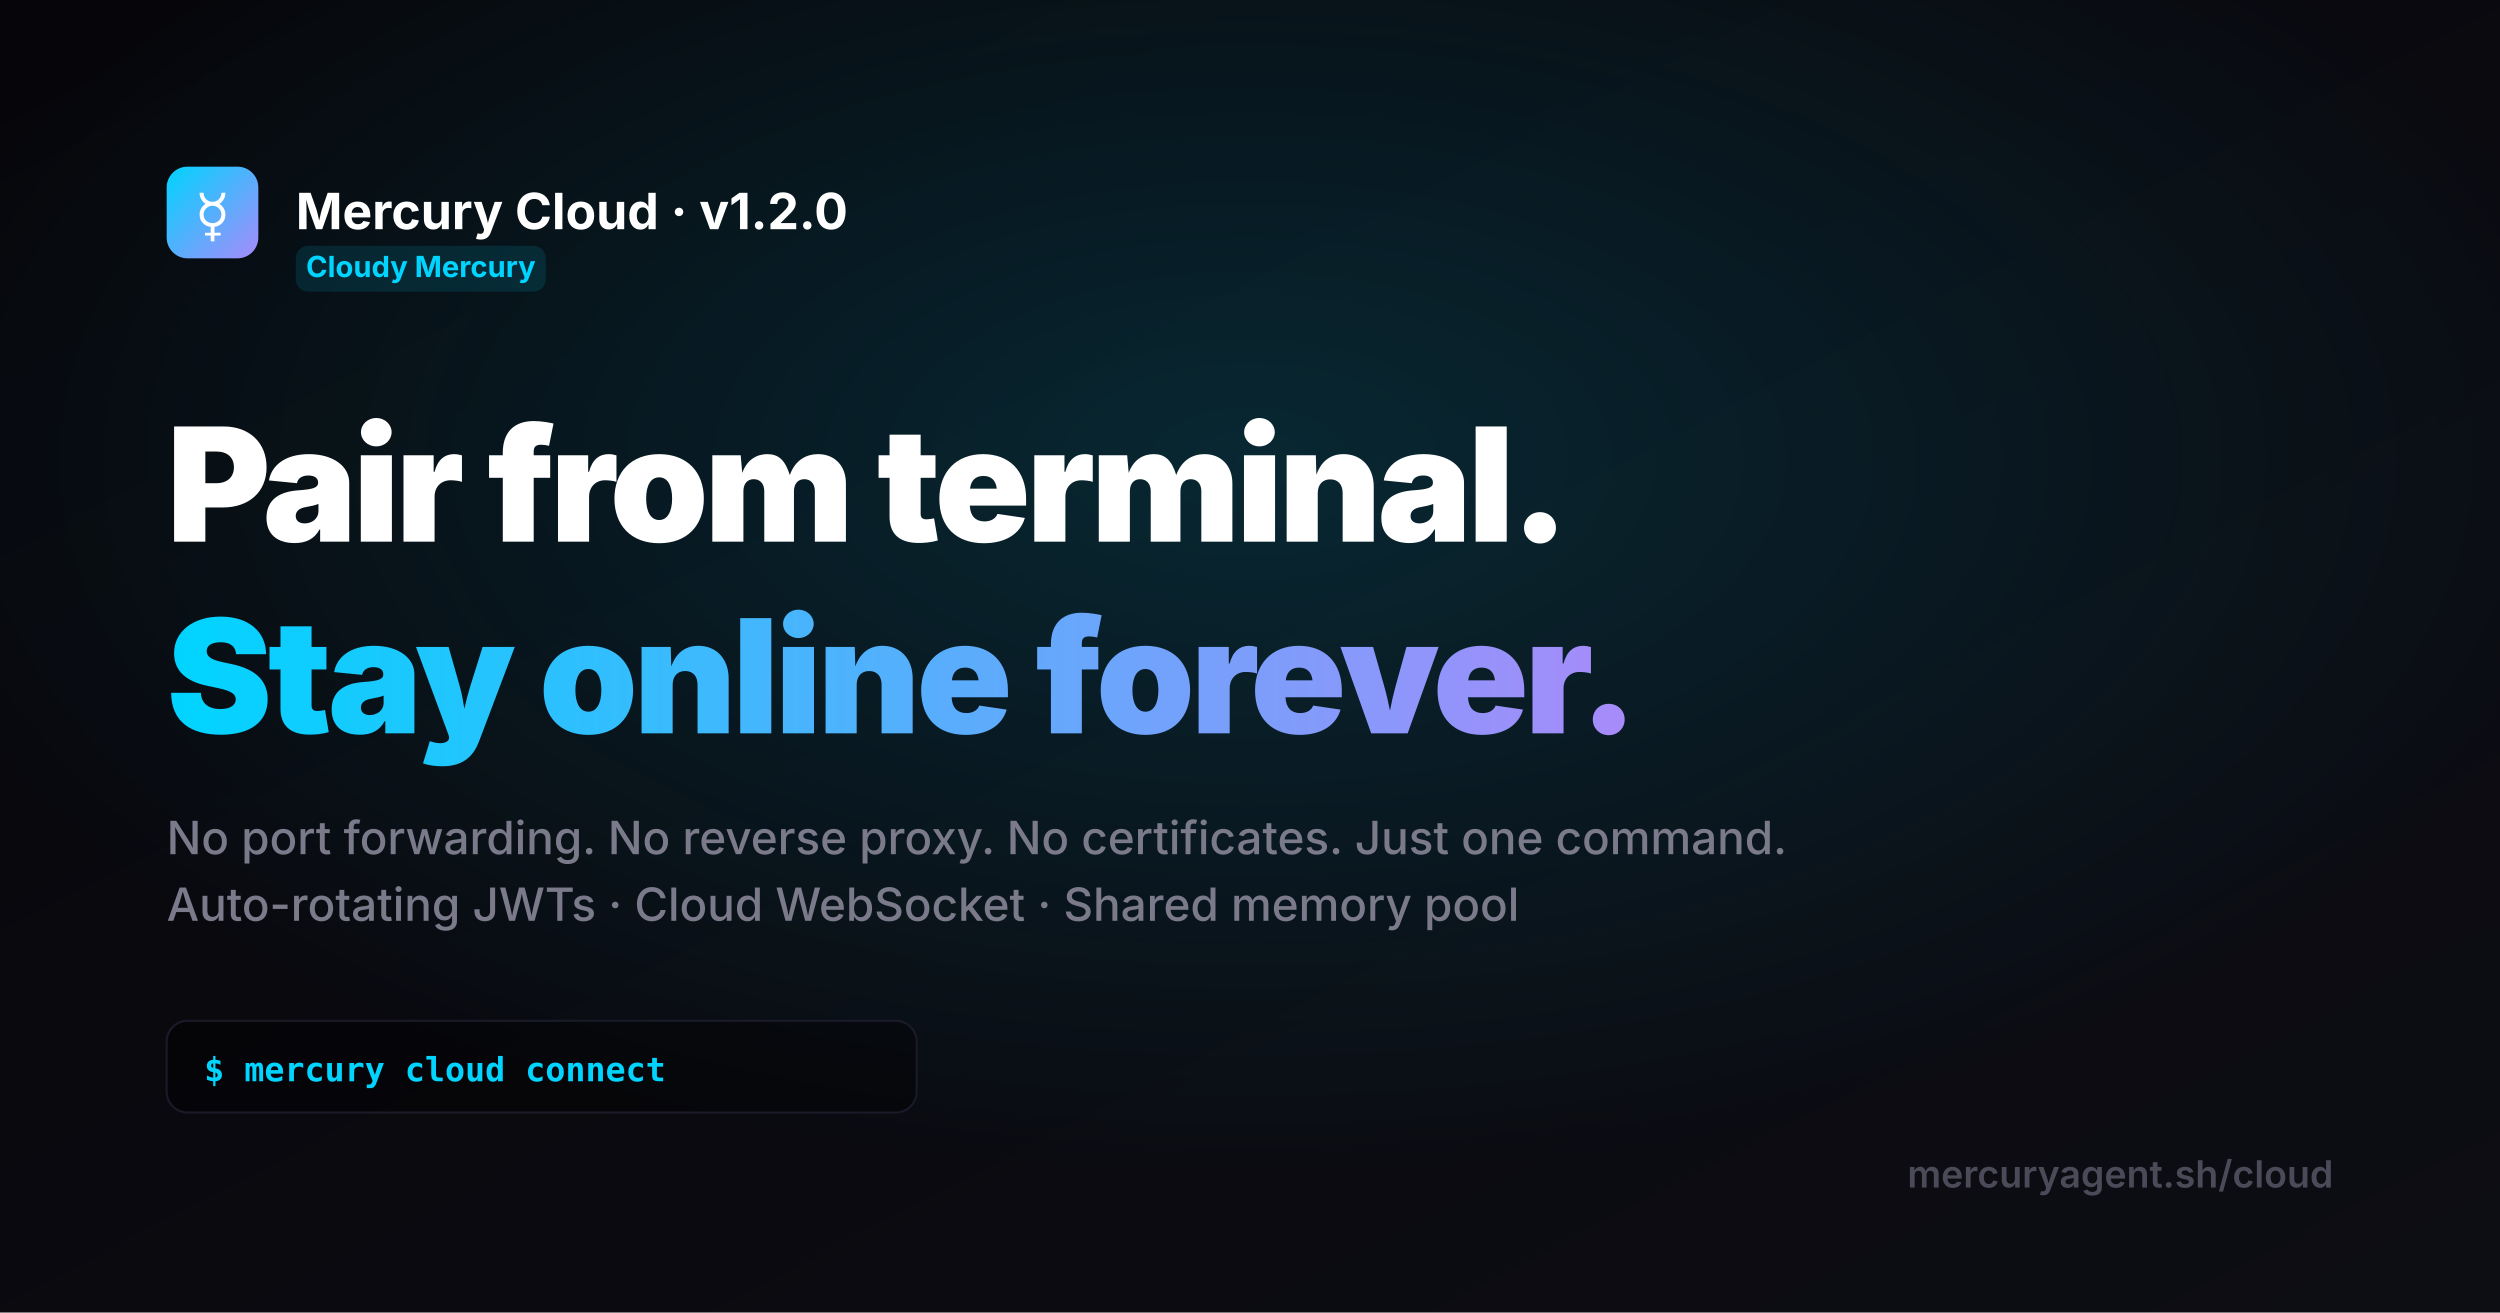
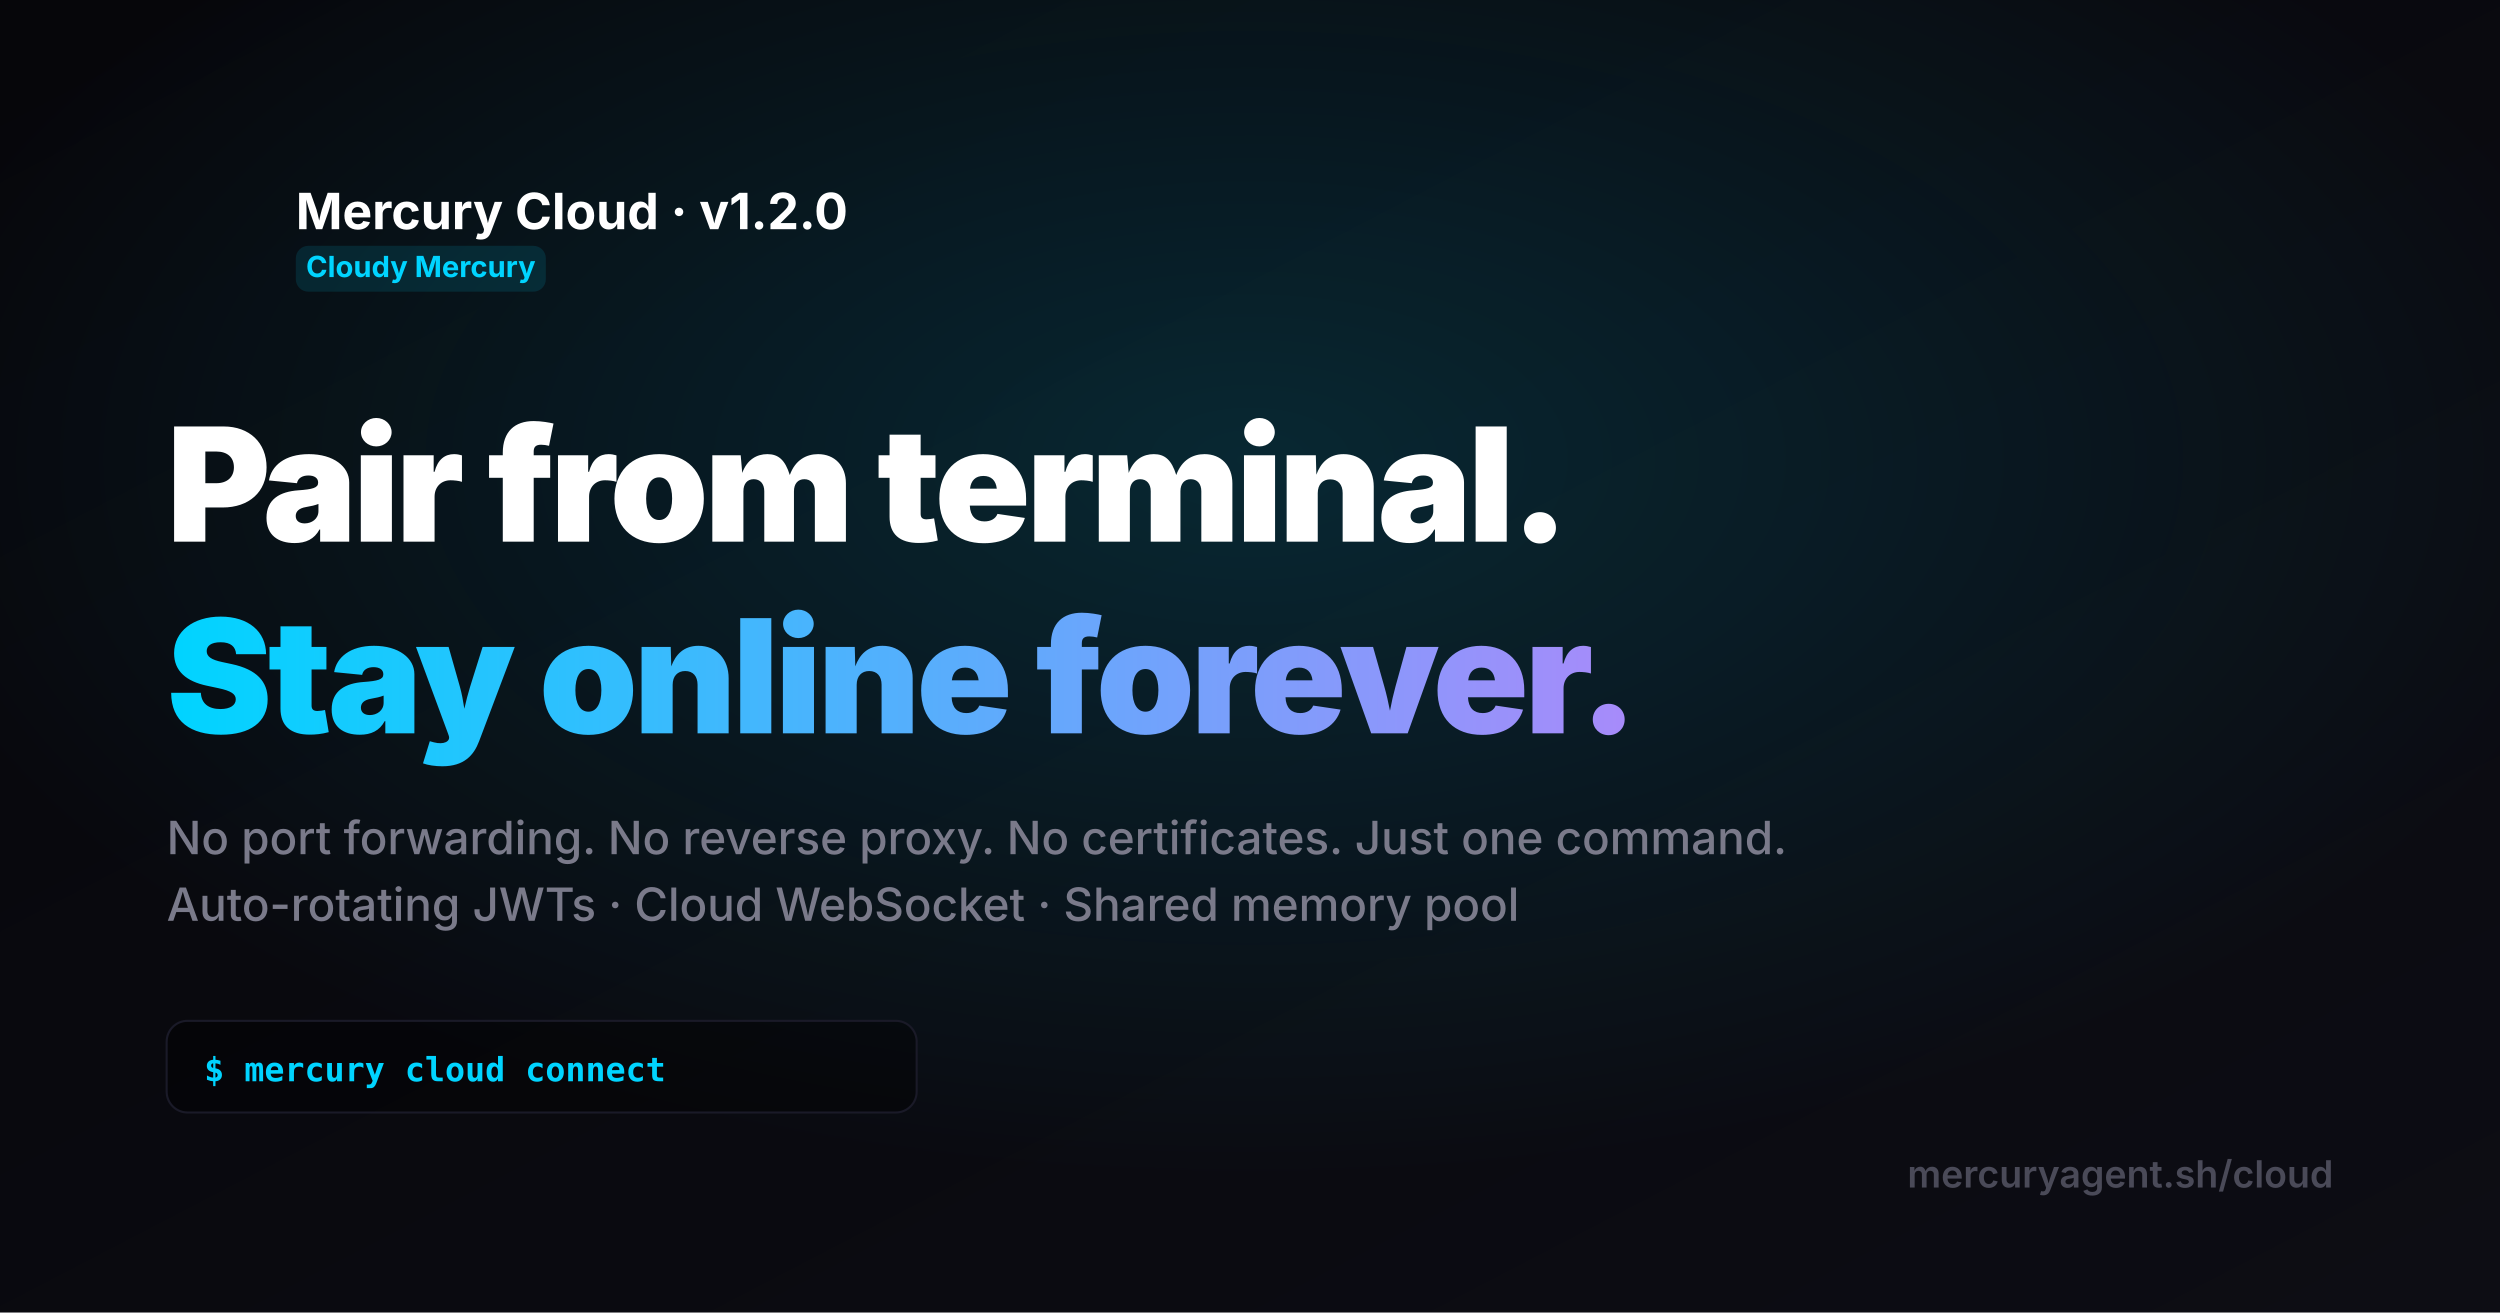
<svg xmlns="http://www.w3.org/2000/svg" width="1200" height="630" viewBox="0 0 1200 630">
  <defs>
    <linearGradient id="bg" x1="0" y1="0" x2="1" y2="1">
      <stop offset="0%" stop-color="#06060a" />
      <stop offset="100%" stop-color="#0d0d14" />
    </linearGradient>
    <linearGradient id="accent" x1="0" y1="0" x2="1" y2="0">
      <stop offset="0%" stop-color="#00d4ff" />
      <stop offset="100%" stop-color="#a78bfa" />
    </linearGradient>
    <radialGradient id="glow" cx="50%" cy="35%" r="55%">
      <stop offset="0%" stop-color="#00d4ff" stop-opacity="0.15" />
      <stop offset="100%" stop-color="#00d4ff" stop-opacity="0" />
    </radialGradient>
    <linearGradient id="logoGrad" x1="0%" y1="0%" x2="100%" y2="100%">
      <stop offset="0%" stop-color="#00d4ff" />
      <stop offset="100%" stop-color="#a78bfa" />
    </linearGradient>
  </defs>
  <rect width="1200" height="630" fill="url(#bg)" />
  <rect width="1200" height="630" fill="url(#glow)" />
  <g transform="translate(80, 80)">
-     <rect width="44" height="44" rx="10" fill="url(#logoGrad)" />
-     <text x="22" y="33" font-family="serif" font-size="28" fill="white" text-anchor="middle">☿</text>
+     {{LOGO_SVG}}
    <text x="62" y="30" font-family="Inter, system-ui, sans-serif" font-size="24" font-weight="700" fill="#ffffff">Mercury Cloud  ·  v1.2.0</text>
    <rect x="62" y="38" width="120" height="22" rx="6" fill="rgba(0,212,255,0.12)" />
    <text x="122" y="53" font-family="Inter, system-ui, sans-serif" font-size="14" font-weight="700" fill="#00d4ff" text-anchor="middle">Cloudy Mercury</text>
  </g>
  <text x="80" y="260" font-family="Inter, system-ui, sans-serif" font-size="76" font-weight="900" fill="#ffffff" letter-spacing="-2">Pair from terminal.</text>
  <text x="80" y="352" font-family="Inter, system-ui, sans-serif" font-size="76" font-weight="900" fill="url(#accent)" letter-spacing="-2">Stay online forever.</text>
  <text x="80" y="410" font-family="Inter, system-ui, sans-serif" font-size="22" font-weight="500" fill="#7a7a8a">
    No port forwarding. No reverse proxy. No certificates. Just one command.
  </text>
  <text x="80" y="442" font-family="Inter, system-ui, sans-serif" font-size="22" font-weight="500" fill="#7a7a8a">
    Auto-rotating JWTs  ·  Cloud WebSocket  ·  Shared memory pool
  </text>
  <g transform="translate(80, 490)">
    <rect width="360" height="44" rx="10" fill="rgba(0,0,0,0.4)" stroke="#1a1a28" />
    <text x="18" y="29" font-family="JetBrains Mono, ui-monospace, monospace" font-size="16" font-weight="600" fill="#00d4ff">$ mercury cloud connect</text>
  </g>
  <text x="1120" y="570" font-family="Inter, system-ui, sans-serif" font-size="18" font-weight="600" fill="#4a4a58" text-anchor="end">mercuryagent.sh/cloud</text>
</svg>
